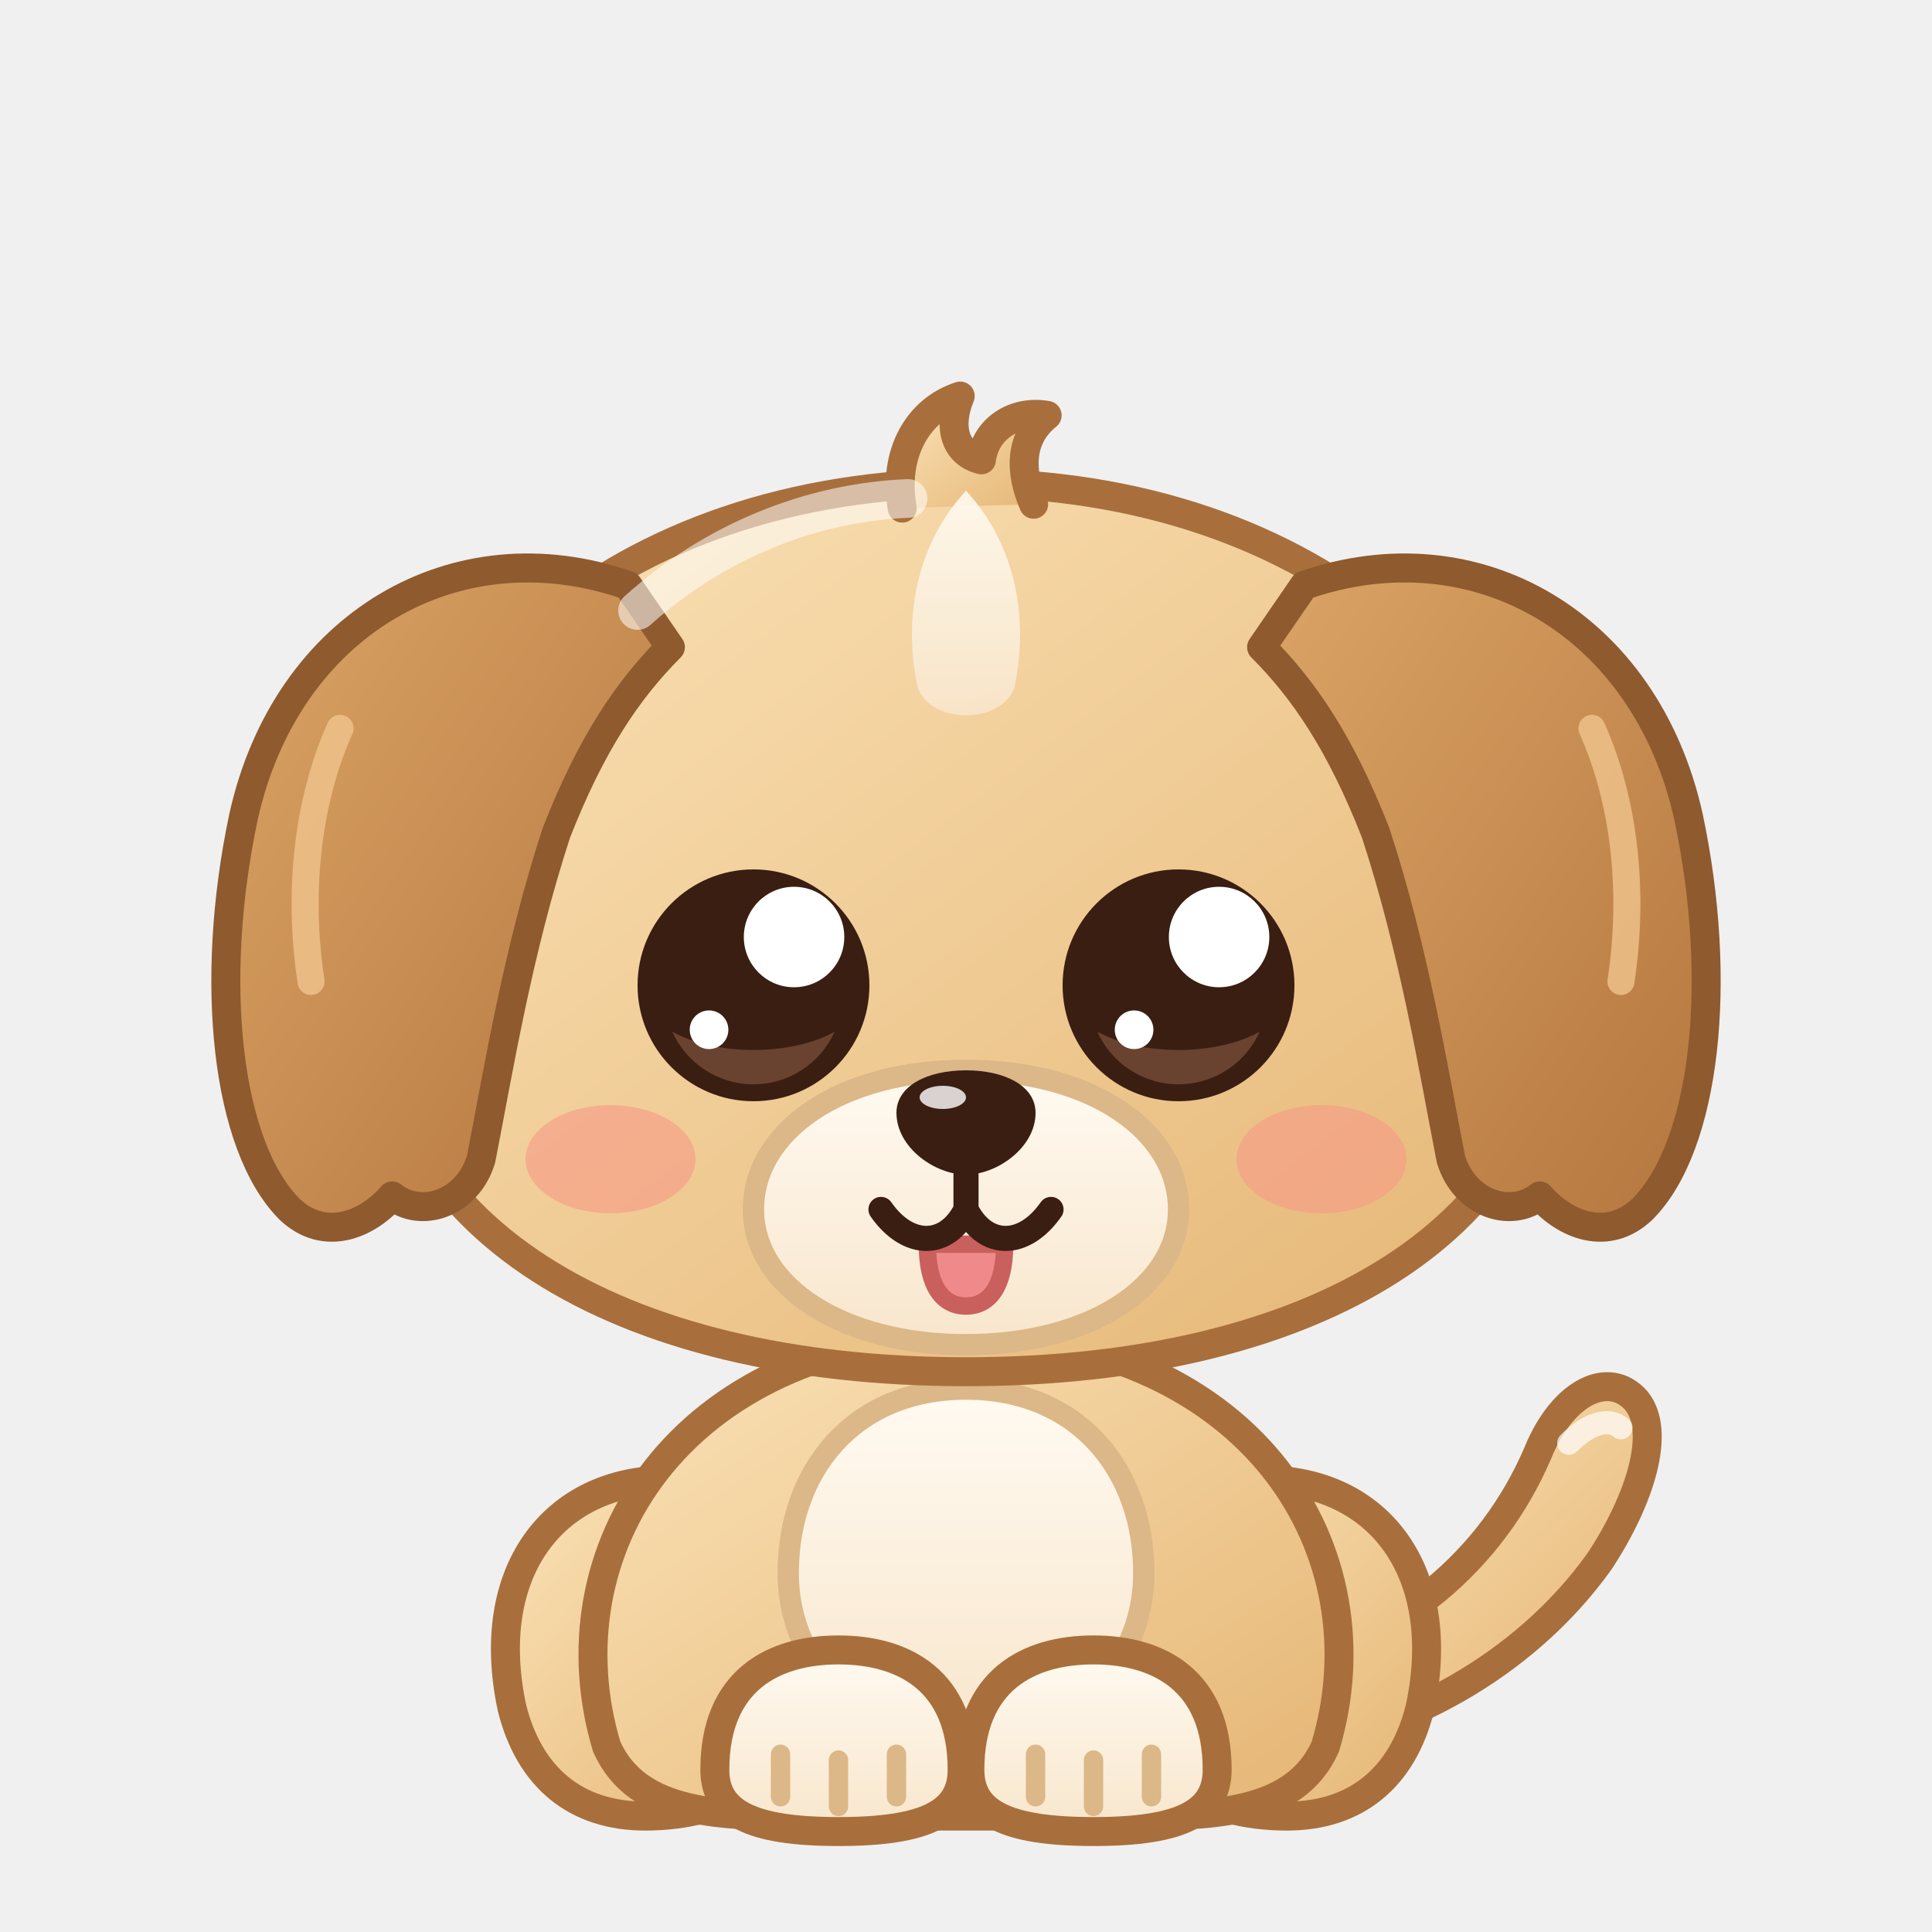
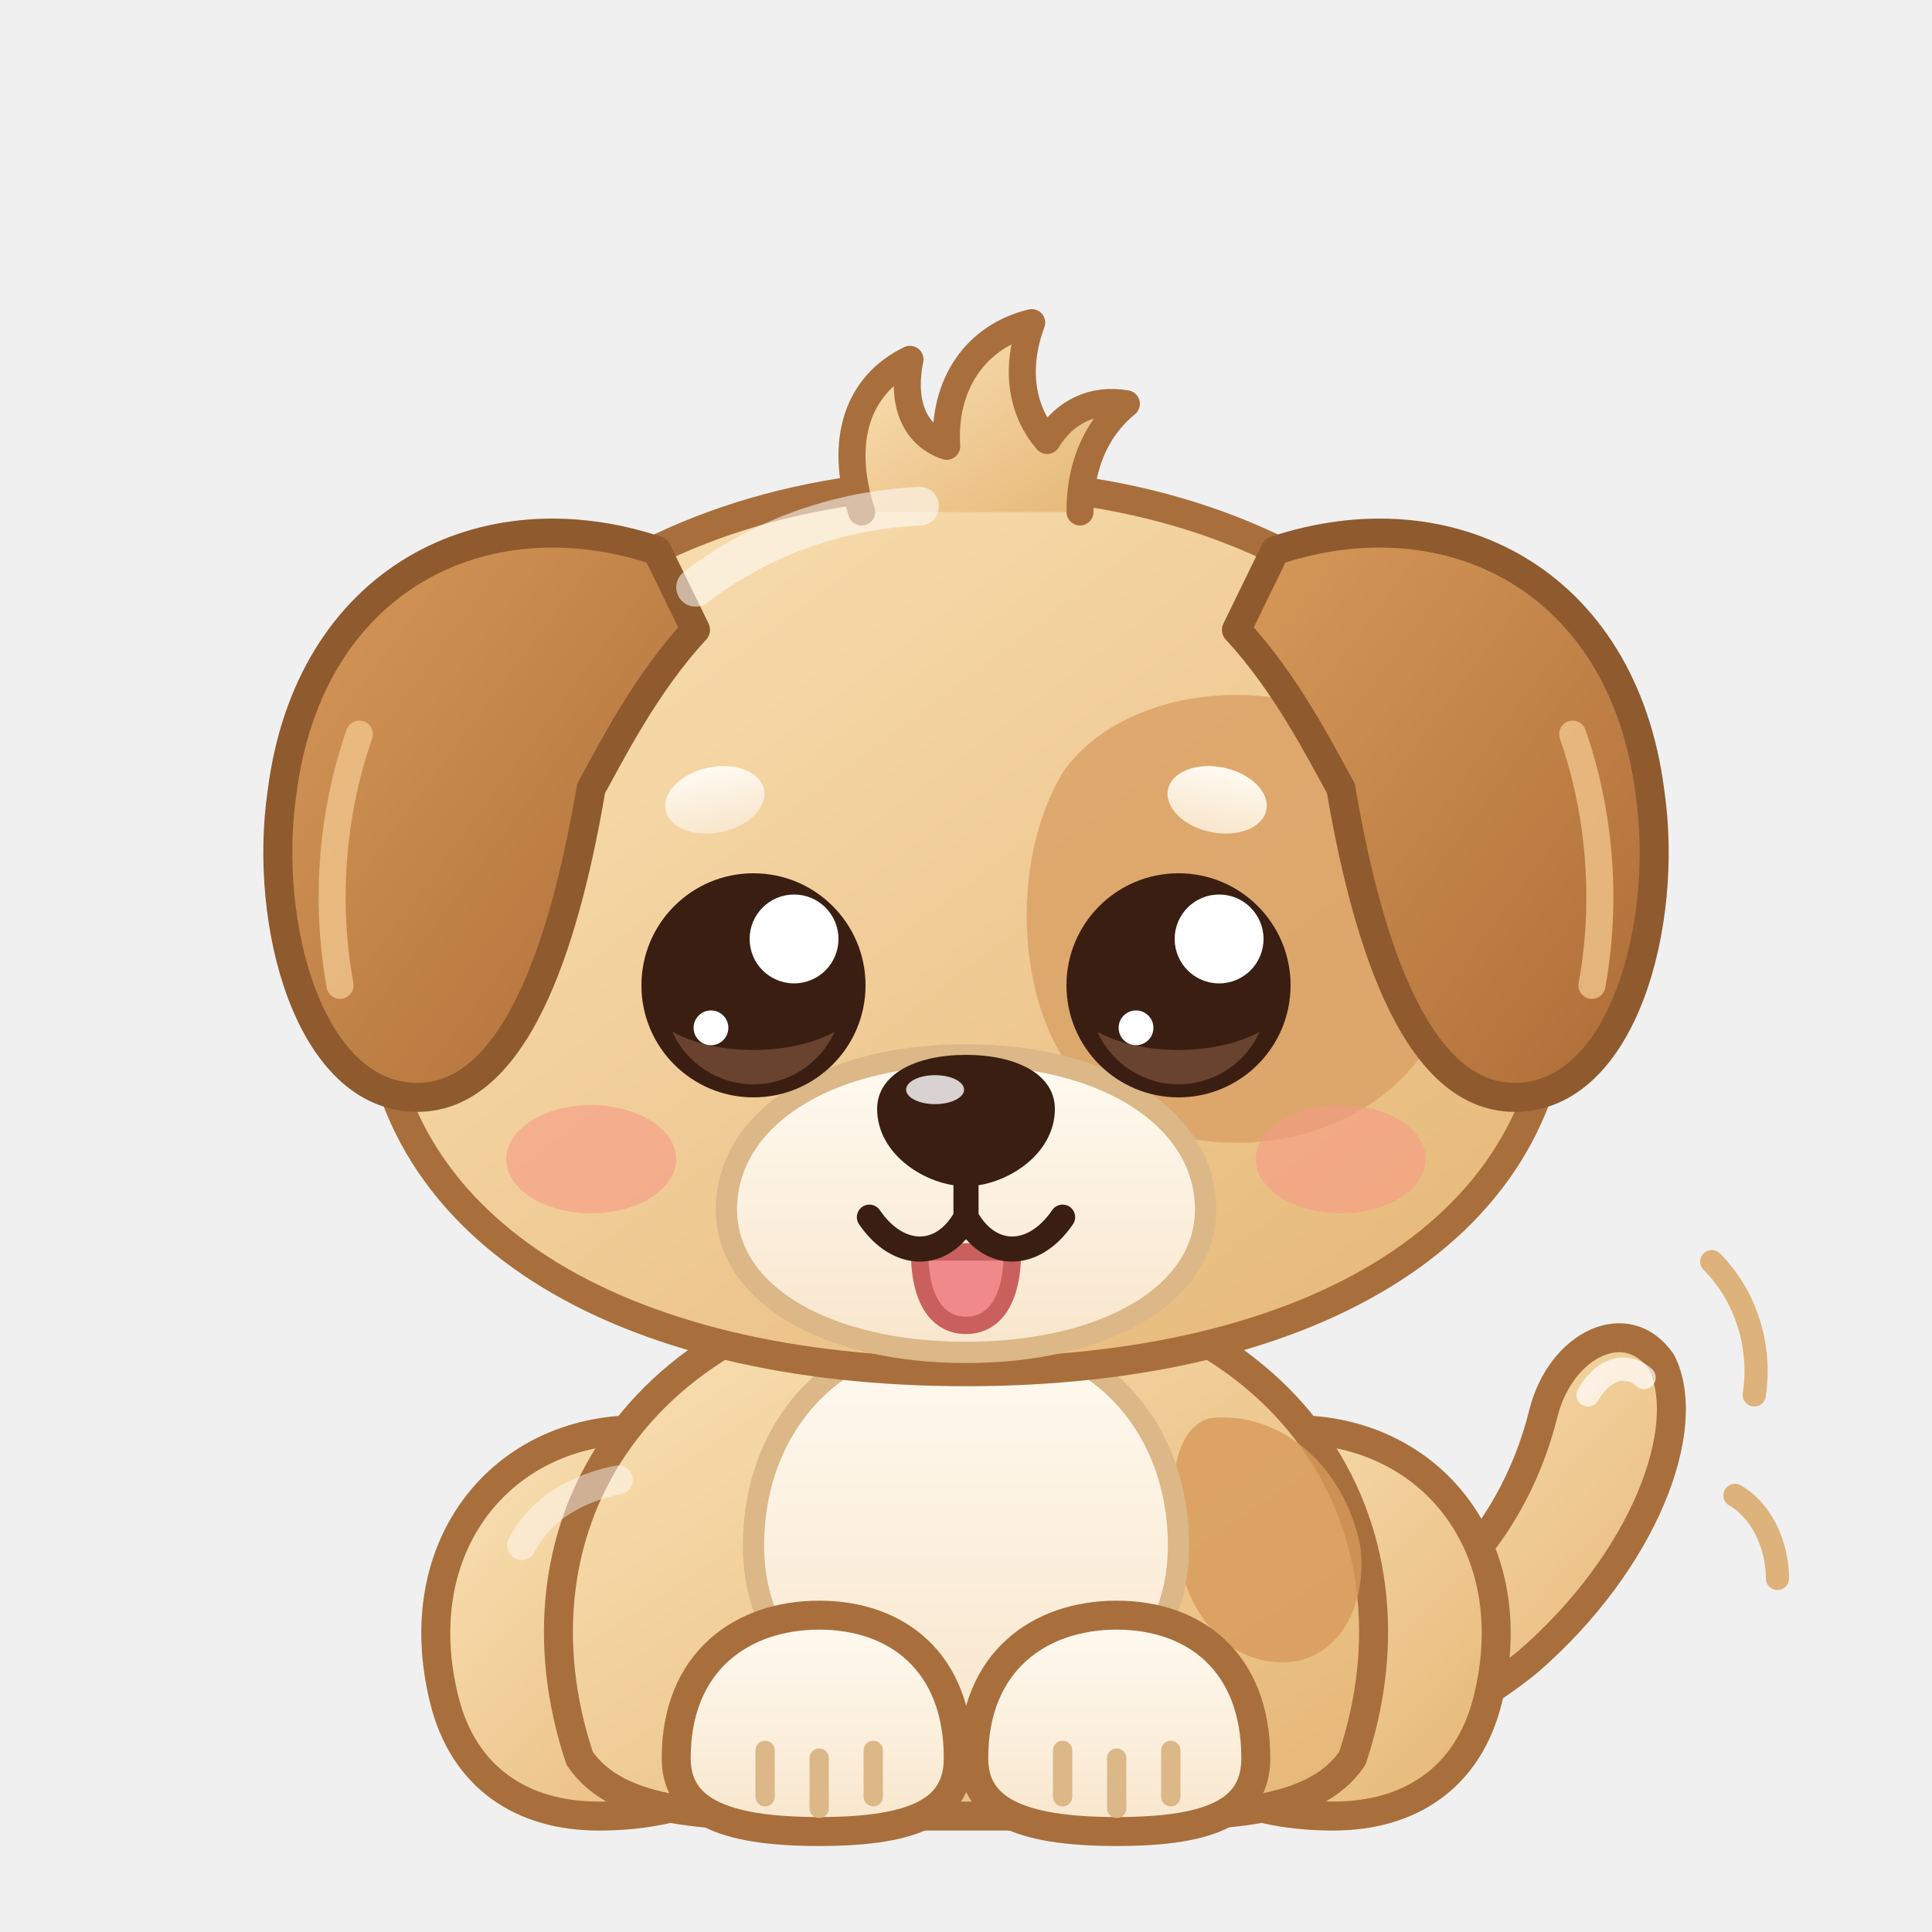
<svg xmlns="http://www.w3.org/2000/svg" viewBox="0 0 100 100" width="480" height="480">
  <defs>
    <linearGradient id="waffles-f2-fur" x1="0" y1="0" x2="1" y2="1">
      <stop offset="0" stop-color="#fbe3b8" />
      <stop offset="1" stop-color="#e5b574" />
    </linearGradient>
    <linearGradient id="waffles-f2-ear" x1="0" y1="0" x2="1" y2="1">
-       <stop offset="0" stop-color="#dba466" />
-       <stop offset="1" stop-color="#b4763e" />
+       <stop offset="0" stop-color="#d79a5a" />
+       <stop offset="1" stop-color="#ad6c36" />
    </linearGradient>
    <linearGradient id="waffles-f2-cream" x1="0" y1="0" x2="0" y2="1">
      <stop offset="0" stop-color="#fffaf1" />
      <stop offset="1" stop-color="#f8e6cc" />
    </linearGradient>
-     <linearGradient id="waffles-f2-gold" x1="0" y1="0" x2="1" y2="1">
-       <stop offset="0" stop-color="#ffe08a" />
-       <stop offset="1" stop-color="#e5a93a" />
-     </linearGradient>
  </defs>
  <g>
-     <path d="M66.0 86.4 C72.4 84.8 77.2 80.8 79.6 75.2 80.9 72.0 83.3 70.9 84.7 72.5 86.0 74.1 84.9 77.6 82.8 80.8 78.8 86.4 72.4 89.6 66.8 90.4Z" fill="url(#waffles-f2-fur)" stroke="#a86f3c" stroke-width="1.5" stroke-linejoin="round" stroke-linecap="round" />
-     <path d="M81.2 74.7 C82.3 73.6 83.3 73.4 83.9 73.9" stroke="#fff" stroke-width="1.2" fill="none" stroke-linecap="round" opacity="0.7" />
-     <path d="M26.5 88.4C25 81.4 28.6 76.6 34.6 76.6 40.6 76.6 43.4 82.6 41.8 88.4 41 92 37.6 94 33.4 94 29.8 94 27.4 92 26.5 88.4Z" fill="url(#waffles-f2-fur)" stroke="#a86f3c" stroke-width="1.5" stroke-linejoin="round" stroke-linecap="round" />
-     <path d="M73.5 88.4 C75.0 81.4 71.4 76.6 65.4 76.6 59.4 76.6 56.6 82.6 58.2 88.4 59.0 92.0 62.4 94.0 66.6 94.0 70.2 94.0 72.6 92.0 73.5 88.4Z" fill="url(#waffles-f2-fur)" stroke="#a86f3c" stroke-width="1.5" stroke-linejoin="round" stroke-linecap="round" />
-     <path d="M31.4 90.4C28.4 80.4 35 69.4 50 69 65 69.4 71.6 80.4 68.6 90.4 67 94 62.6 94 58 94H42C37.4 94 33 94 31.4 90.4Z" fill="url(#waffles-f2-fur)" stroke="#a86f3c" stroke-width="1.5" stroke-linejoin="round" stroke-linecap="round" />
-     <path d="M50.0 71.9 C55.9 71.9 59.2 76.2 59.2 81.4 59.2 86.6 55.0 90.0 50.0 90.0 S40.8 86.6 40.8 81.4 C40.8 76.2 44.1 71.9 50.0 71.9Z" fill="url(#waffles-f2-cream)" stroke="#dcb787" stroke-width="1.1" stroke-linejoin="round" stroke-linecap="round" />
-     <path d="M37 91.6C37 87 40 85.4 43.4 85.4S49.8 87 49.8 91.6C49.8 93.8 48 94.8 43.4 94.8S37 93.8 37 91.6Z" fill="url(#waffles-f2-cream)" stroke="#a86f3c" stroke-width="1.5" stroke-linejoin="round" stroke-linecap="round" />
-     <path d="M63.0 91.6 C63.0 87.0 60.0 85.4 56.6 85.4 S50.2 87.0 50.2 91.6 C50.2 93.8 52.0 94.8 56.6 94.8 S63.0 93.8 63.0 91.6Z" fill="url(#waffles-f2-cream)" stroke="#a86f3c" stroke-width="1.5" stroke-linejoin="round" stroke-linecap="round" />
-     <path d="M40.4 93v-2.2M43.4 93.5v-2.4M46.4 93v-2.2M53.6 93v-2.2M56.6 93.5v-2.4M59.6 93v-2.2" stroke="#dcb787" stroke-width="1" stroke-linecap="round" />
+     <path d="M66.1 86.0 C73.0 85.1 78.2 80.0 79.9 73.1 C80.8 69.6 84.2 67.9 86.0 70.5 C87.7 73.9 85.1 80.8 79.1 86.0 C74.8 89.5 69.6 91.2 66.1 91.2Z" fill="url(#waffles-f2-fur)" stroke="#a86f3c" stroke-width="1.5" stroke-linejoin="round" stroke-linecap="round" />
+     <path d="M82.2 72.2 C83.0 70.8 84.2 70.5 85.1 71.3" stroke="#fff" stroke-width="1.2" fill="none" stroke-linecap="round" opacity=".7" />
+     <path d="M88.6 65.3 C90.3 67.0 91.2 69.6 90.8 72.2M89.8 77.4 C91.2 78.2 92.0 80.0 92.0 81.7" stroke="#d9a766" stroke-width="1.2" fill="none" stroke-linecap="round" opacity=".85" />
+     <path d="M23 88C21 80 26 74 33 74 40 74 43 81 41 88 40 92 36 94 31 94 27 94 24 92 23 88Z" fill="url(#waffles-f2-fur)" stroke="#a86f3c" stroke-width="1.5" stroke-linejoin="round" stroke-linecap="round" />
+     <path d="M77 88C79 80 74 74 67 74 60 74 57 81 59 88 60 92 64 94 69 94 73 94 76 92 77 88Z" fill="url(#waffles-f2-fur)" stroke="#a86f3c" stroke-width="1.5" stroke-linejoin="round" stroke-linecap="round" />
+     <path d="M30 91C26 79 33 67 50 66 67 67 74 79 70 91 68 94 63 94 58 94H42C37 94 32 94 30 91Z" fill="url(#waffles-f2-fur)" stroke="#a86f3c" stroke-width="1.5" stroke-linejoin="round" stroke-linecap="round" />
+     <path d="M62.6 73.4C66.4 73 69.6 76 70.4 80 70.8 83 69.4 85.6 67 86 64 86.4 61.6 84 61 80.6 60.4 77.4 60.6 74 62.6 73.4Z" fill="#d79a5a" opacity=".8" />
+     <path d="M50 69C57 69 61 74 61 80 61 86 56 90 50 90S39 86 39 80C39 74 43 69 50 69Z" fill="url(#waffles-f2-cream)" stroke="#dcb787" stroke-width="1.1" stroke-linejoin="round" stroke-linecap="round" />
+     <path d="M35 91C35 86 38.4 83.6 42.4 83.6S49.6 86 49.6 91C49.6 93.6 47.6 94.8 42.4 94.8S35 93.6 35 91Z" fill="url(#waffles-f2-cream)" stroke="#a86f3c" stroke-width="1.5" stroke-linejoin="round" stroke-linecap="round" />
+     <path d="M50.4 91C50.4 86 53.8 83.6 57.8 83.6S65 86 65 91C65 93.6 63 94.8 57.8 94.8S50.4 93.6 50.4 91Z" fill="url(#waffles-f2-cream)" stroke="#a86f3c" stroke-width="1.5" stroke-linejoin="round" stroke-linecap="round" />
+     <path d="M39.6 93v-2.4M42.4 93.6v-2.6M45.2 93v-2.4M55 93v-2.4M57.8 93.6v-2.6M60.6 93v-2.4" stroke="#dcb787" stroke-width="1" stroke-linecap="round" />
    <path d="M50 25C68 25 80.6 36 80.6 50.6 80.6 63.6 68 71 50 71S19.4 63.6 19.4 50.6C19.4 36 32 25 50 25Z" fill="url(#waffles-f2-fur)" stroke="#a86f3c" stroke-width="1.5" stroke-linejoin="round" stroke-linecap="round" />
-     <path d="M46.7 26.3 C46.2 23.5 47.5 21.2 49.7 20.5 49.0 22.2 49.5 23.5 50.8 23.8 51.0 22.2 52.5 21.2 54.2 21.5 52.7 22.7 52.8 24.5 53.5 26.1" fill="url(#waffles-f2-fur)" stroke="#a86f3c" stroke-width="1.5" stroke-linejoin="round" stroke-linecap="round" />
-     <path d="M50.0 25.4 C47.5 28.1 46.7 31.9 47.5 35.6 48.2 37.5 51.8 37.5 52.5 35.6 53.3 31.9 52.5 28.1 50.0 25.4Z" fill="url(#waffles-f2-cream)" opacity=".9" />
-     <path d="M32.5 30.3 C23.6 27.2 14.8 32.3 12.6 42.3 10.8 50.8 11.7 59.3 15.0 62.6 16.8 64.3 19.0 63.4 20.3 61.9 21.8 63.1 24.2 62.3 24.9 60.0 25.8 55.4 26.8 49.2 28.8 43.1 30.6 38.5 32.5 35.7 34.7 33.5Z" fill="url(#waffles-f2-ear)" stroke="#8e5a2e" stroke-width="1.5" stroke-linejoin="round" stroke-linecap="round" />
-     <path d="M67.5 30.3 C76.4 27.2 85.2 32.3 87.4 42.3 89.2 50.8 88.3 59.3 85.0 62.6 83.2 64.3 81.0 63.4 79.7 61.9 78.2 63.1 75.8 62.3 75.1 60.0 74.2 55.4 73.2 49.2 71.2 43.1 69.4 38.5 67.5 35.7 65.3 33.5Z" fill="url(#waffles-f2-ear)" stroke="#8e5a2e" stroke-width="1.5" stroke-linejoin="round" stroke-linecap="round" />
-     <path d="M17.6 37.7 C15.9 41.5 15.4 46.2 16.1 50.8M82.4 37.7 C84.1 41.5 84.6 46.2 83.9 50.8" stroke="#f0c48c" stroke-width="1.4" fill="none" stroke-linecap="round" opacity="0.8" />
-     <path d="M50 55.4C56.6 55.4 61 58.6 61 62.6 61 66.6 56.4 69.6 50 69.6S39 66.6 39 62.6C39 58.6 43.4 55.4 50 55.4Z" fill="url(#waffles-f2-cream)" stroke="#dcb787" stroke-width="1.1" stroke-linejoin="round" stroke-linecap="round" />
-     <circle cx="39" cy="51" r="6.0" fill="#3a1e12" />
+     <clipPath id="waffles-f2-head">
+       <path d="M50 25C68 25 80.6 36 80.6 50.6 80.6 63.6 68 71 50 71S19.4 63.6 19.4 50.6C19.4 36 32 25 50 25Z" />
+     </clipPath>
+     <path clip-path="url(#waffles-f2-head)" d="M55 40C58 35.6 66 34.6 71 38 76 41.6 77 49 73.6 54.6 70 59.6 62 60.6 57 57 52.6 53.6 52 45 55 40Z" fill="#dba266" opacity=".85" />
+     <path d="M44.6 26.5 C43.4 22.8 44.4 19.9 47.1 18.6 C46.6 21.1 47.5 22.6 49.0 23.1 C48.8 19.9 50.5 17.4 53.4 16.7 C52.5 19.1 52.9 21.3 54.2 22.8 C55.1 21.3 56.6 20.6 58.3 20.9 C56.6 22.3 55.9 24.3 55.9 26.5" fill="url(#waffles-f2-fur)" stroke="#a86f3c" stroke-width="1.4" stroke-linejoin="round" stroke-linecap="round" />
+     <path d="M34 28.5 C25 25.5 16 30 14.6 41 C13.6 47.8 16 56.8 21.6 56.8 C27 56.8 29.4 47.8 30.6 40.8 C31.6 39 33.4 35.4 36 32.6Z" fill="url(#waffles-f2-ear)" stroke="#8e5a2e" stroke-width="1.5" stroke-linejoin="round" stroke-linecap="round" />
+     <path d="M66 28.5 C75 25.5 84 30 85.4 41 C86.4 47.8 84 56.8 78.4 56.8 C73 56.8 70.6 47.8 69.4 40.8 C68.4 39 66.6 35.4 64 32.6Z" fill="url(#waffles-f2-ear)" stroke="#8e5a2e" stroke-width="1.5" stroke-linejoin="round" stroke-linecap="round" />
+     <path d="M18.6 38 C17.2 42 16.8 46.6 17.6 51M81.4 38 C82.8 42 83.2 46.6 82.4 51" stroke="#f0c48c" stroke-width="1.4" fill="none" stroke-linecap="round" opacity=".8" />
+     <ellipse cx="37" cy="41.4" rx="2.6" ry="1.7" fill="url(#waffles-f2-cream)" transform="rotate(-12 37 41.4)" />
+     <ellipse cx="63" cy="41.4" rx="2.6" ry="1.7" fill="url(#waffles-f2-cream)" transform="rotate(12 63 41.4)" />
+     <path d="M50 54.6C57.4 54.6 62.4 58 62.4 62.6 62.4 67 57.2 70 50 70S37.6 67 37.6 62.6C37.6 58 42.6 54.6 50 54.6Z" fill="url(#waffles-f2-cream)" stroke="#dcb787" stroke-width="1.1" stroke-linejoin="round" stroke-linecap="round" />
+     <circle cx="39" cy="51" r="5.8" fill="#3a1e12" />
    <path d="M34.8 53.4A4.6 4.6 0 0 0 43.2 53.4 5.6 2.8 0 0 1 34.8 53.4Z" fill="#8a5a44" opacity=".6" />
-     <circle cx="41.1" cy="48.5" r="2.6" fill="#fff" />
-     <circle cx="36.7" cy="53.3" r="1" fill="#fff" />
-     <circle cx="61" cy="51" r="6.0" fill="#3a1e12" />
+     <circle cx="41.1" cy="48.6" r="2.3" fill="#fff" />
+     <circle cx="36.8" cy="53.2" r=".9" fill="#fff" />
+     <circle cx="61" cy="51" r="5.8" fill="#3a1e12" />
    <path d="M56.8 53.4A4.6 4.6 0 0 0 65.2 53.4 5.6 2.8 0 0 1 56.8 53.4Z" fill="#8a5a44" opacity=".6" />
-     <circle cx="63.1" cy="48.5" r="2.6" fill="#fff" />
-     <circle cx="58.7" cy="53.3" r="1" fill="#fff" />
-     <ellipse cx="31.6" cy="60" rx="4.4" ry="2.8" fill="#f79a86" opacity=".6" />
-     <ellipse cx="68.4" cy="60" rx="4.4" ry="2.8" fill="#f79a86" opacity=".6" />
-     <path d="M46.4 57.6C46.4 56.2 48 55.4 50 55.4S53.6 56.2 53.6 57.6C53.6 59.4 51.6 60.8 50 60.8S46.4 59.4 46.4 57.6Z" fill="#3a1e12" />
-     <ellipse cx="48.8" cy="56.8" rx="1.2" ry=".6" fill="#fff" opacity=".8" />
-     <path d="M48 64.4C48 66.6 48.8 67.6 50 67.6S52 66.6 52 64.4Z" fill="#f08a8a" stroke="#c9605e" stroke-width="0.9" stroke-linejoin="round" stroke-linecap="round" />
-     <path d="M50 60.8v1.8M45.6 62.6c1.4 2 3.4 2 4.4 0 1 2 3 2 4.4 0" fill="none" stroke="#3a1e12" stroke-width="1.3" stroke-linecap="round" />
-     <path d="M33 31.6c4-3.6 9-5.6 14-5.8" stroke="#fff" stroke-width="2" fill="none" stroke-linecap="round" opacity="0.55" />
+     <circle cx="63.1" cy="48.6" r="2.3" fill="#fff" />
+     <circle cx="58.8" cy="53.2" r=".9" fill="#fff" />
+     <ellipse cx="30.6" cy="60" rx="4.4" ry="2.8" fill="#f79a86" opacity=".6" />
+     <ellipse cx="69.4" cy="60" rx="4.4" ry="2.8" fill="#f79a86" opacity=".6" />
+     <path d="M45.4 57.4C45.4 55.6 47.4 54.6 50 54.6S54.6 55.6 54.6 57.4C54.6 59.8 52 61.4 50 61.4S45.4 59.8 45.4 57.4Z" fill="#3a1e12" />
+     <ellipse cx="48.4" cy="56.4" rx="1.5" ry=".75" fill="#fff" opacity=".8" />
+     <path d="M47.6 64.8C47.6 67.4 48.6 68.6 50 68.6S52.4 67.4 52.4 64.8Z" fill="#f08a8a" stroke="#c9605e" stroke-width="0.9" stroke-linejoin="round" stroke-linecap="round" />
+     <path d="M50 61.4v1.8M45 63c1.5 2.2 3.8 2.2 5 0 1.2 2.2 3.5 2.2 5 0" fill="none" stroke="#3a1e12" stroke-width="1.3" stroke-linecap="round" />
+     <path d="M36 30.4c3.4-2.6 7.4-4 11.6-4.2" stroke="#fff" stroke-width="2" fill="none" stroke-linecap="round" opacity=".55" />
+     <path d="M27 80c1-2 3-3 5-3.4" stroke="#fff" stroke-width="1.5" fill="none" stroke-linecap="round" opacity=".45" />
  </g>
</svg>
